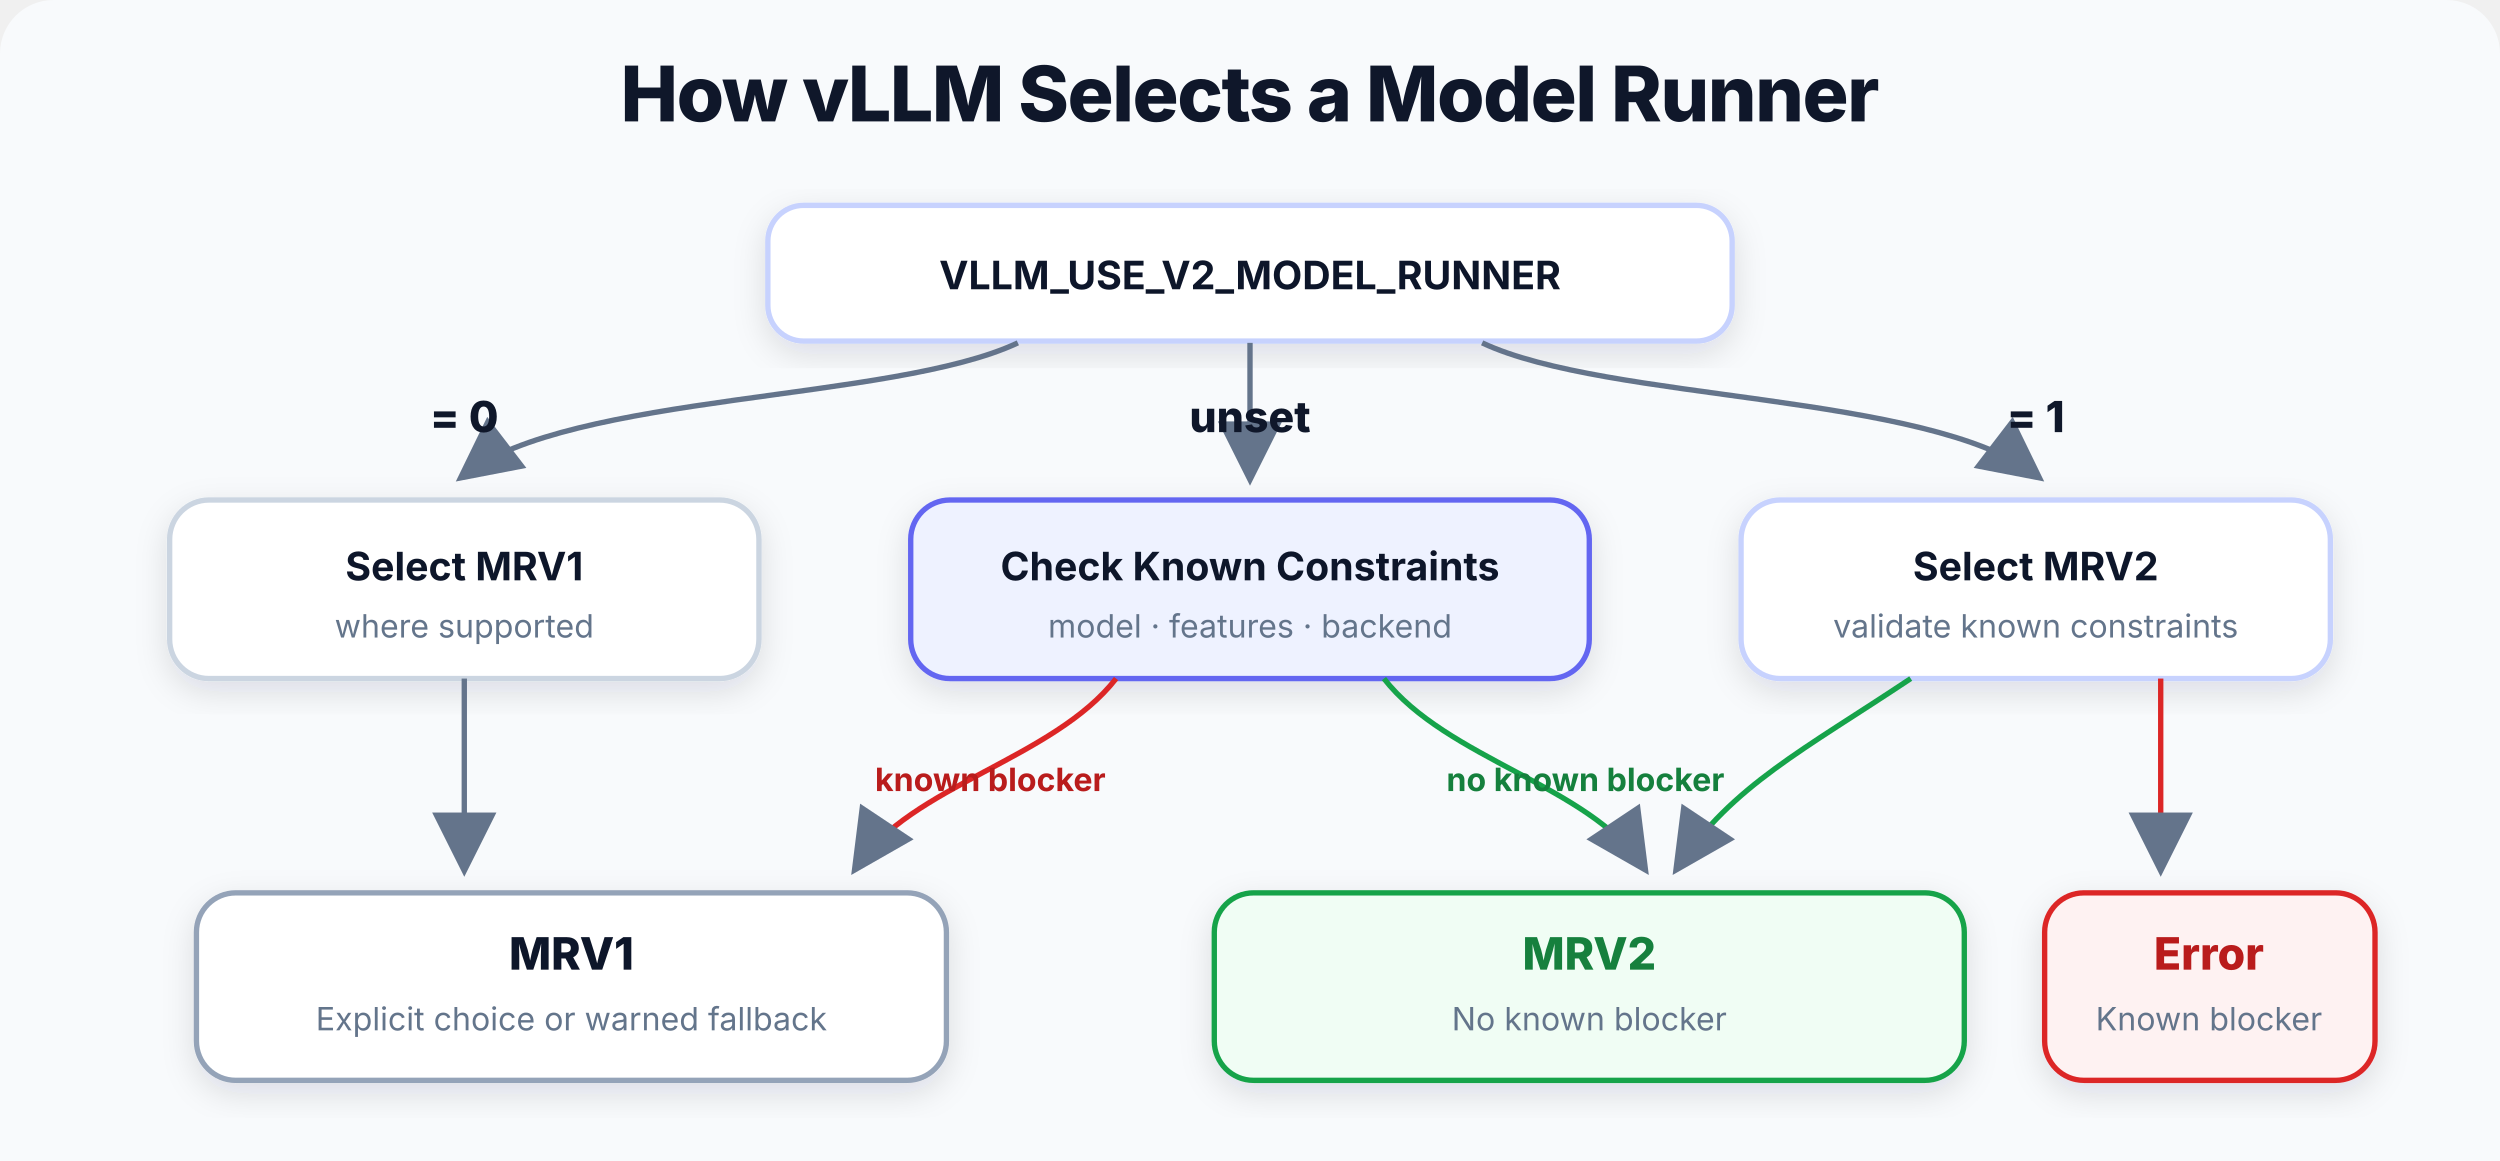
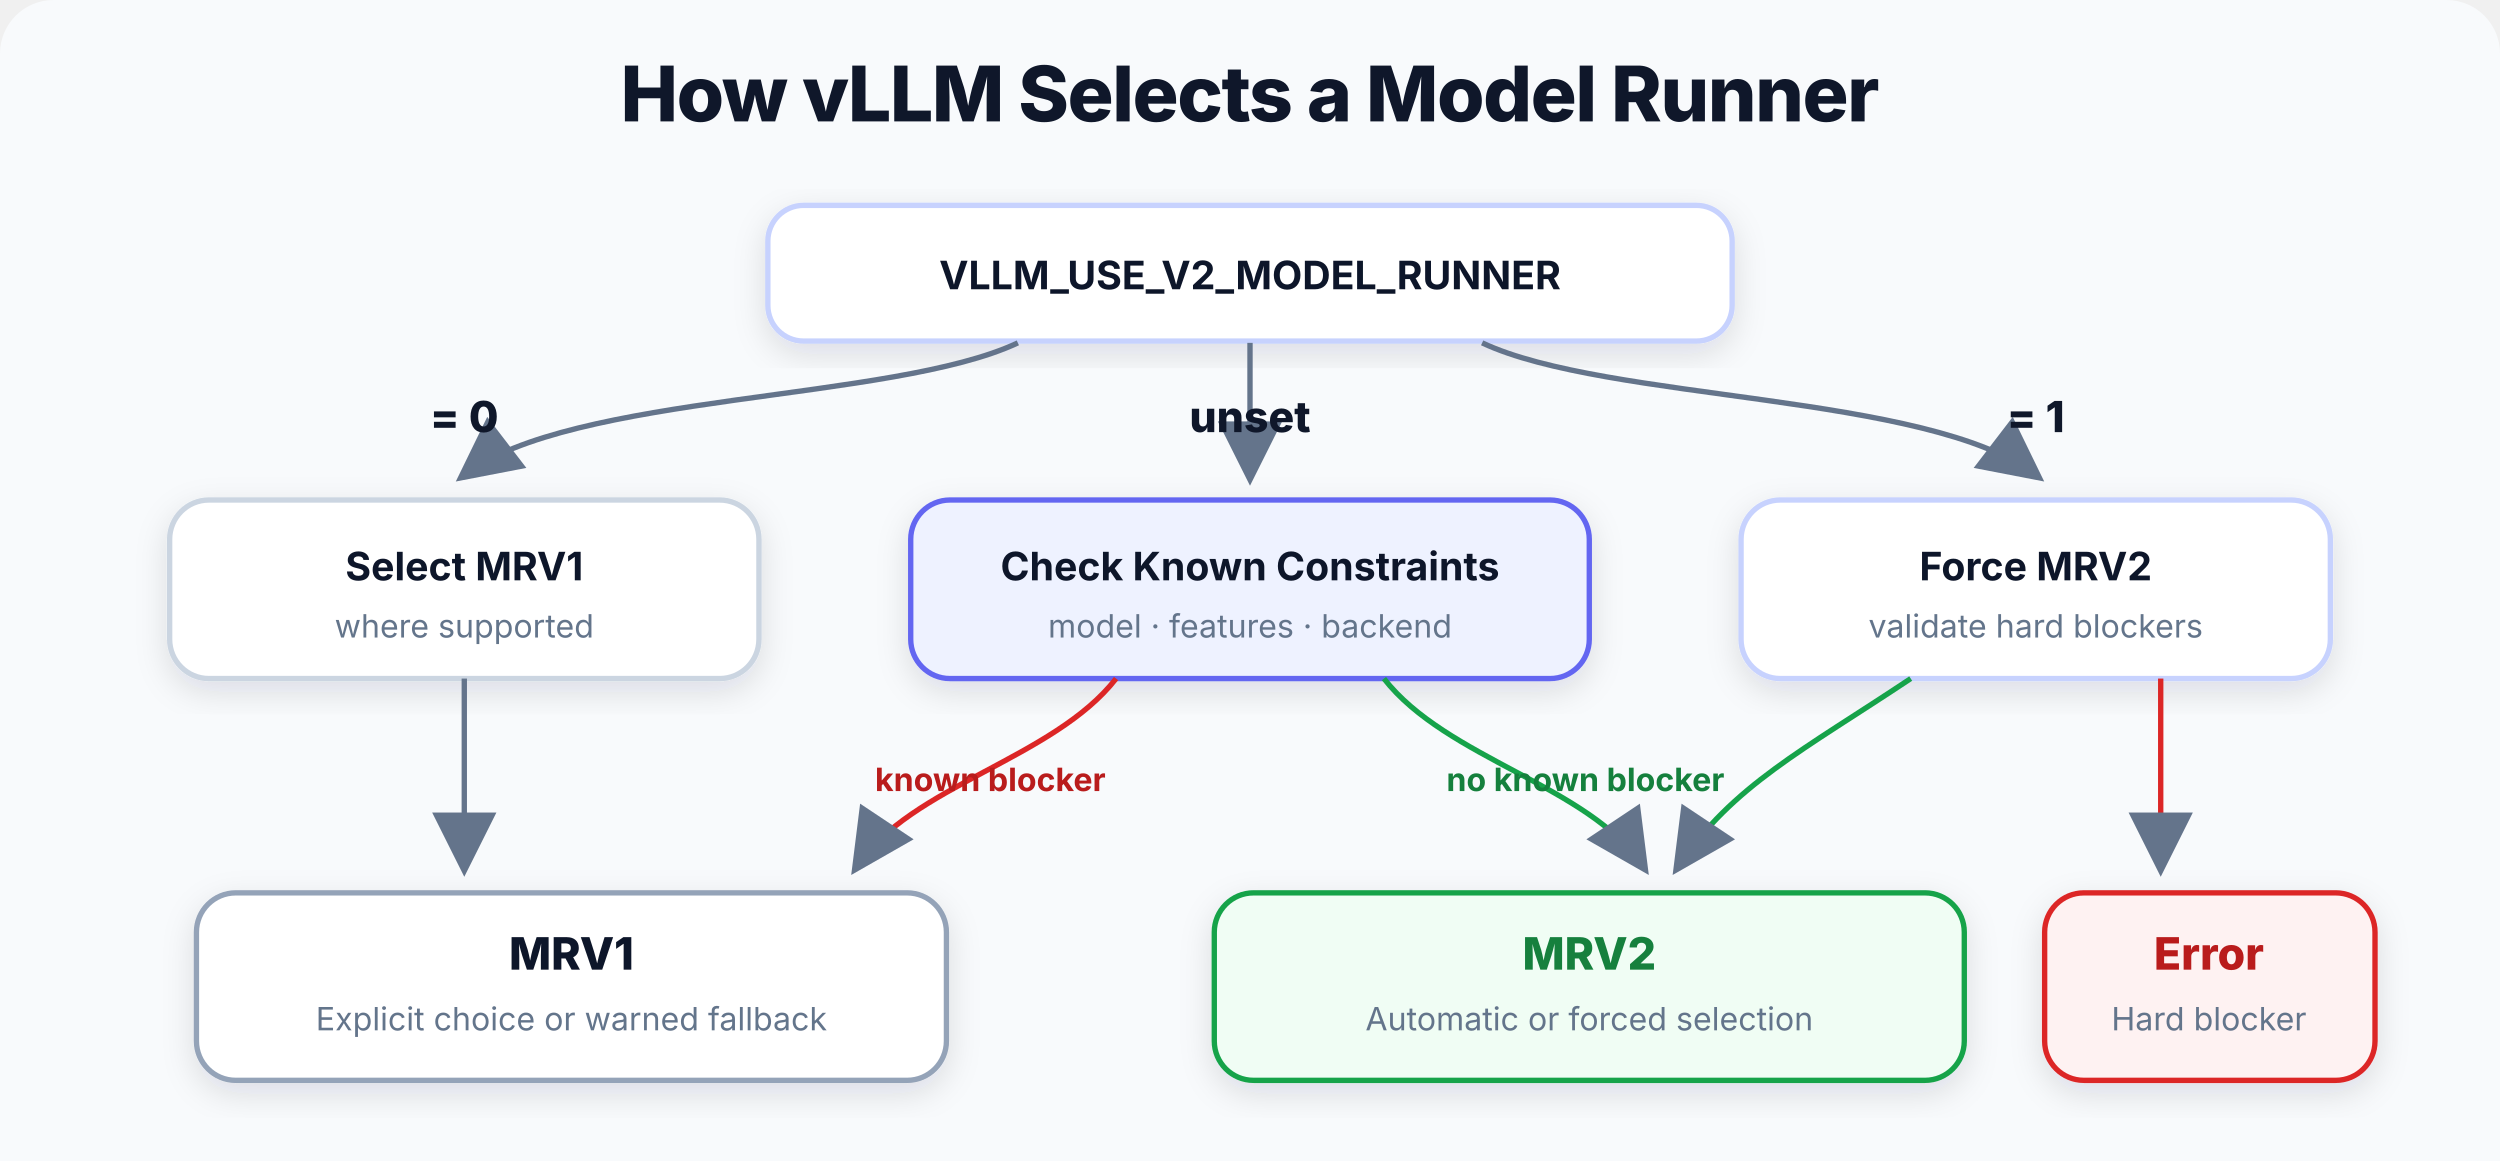
<svg xmlns="http://www.w3.org/2000/svg" width="1400" height="650" viewBox="0 0 1400 650" role="img" aria-labelledby="title desc">
  <defs>
    <filter id="shadow" x="-20%" y="-20%" width="140%" height="140%">
      <feDropShadow dx="0" dy="6" stdDeviation="9" flood-color="#0f172a" flood-opacity="0.12" />
    </filter>
    <marker id="arrow" markerWidth="12" markerHeight="12" refX="10" refY="6" orient="auto">
      <path d="M0,0 L12,6 L0,12 z" fill="#64748b" />
    </marker>
    <style>
      text { font-family: Inter, ui-sans-serif, system-ui, -apple-system, BlinkMacSystemFont, "Segoe UI", sans-serif; fill: #0f172a; }
      .title { font-size: 43px; font-weight: 800; letter-spacing: -0.8px; }
      .branch { font-size: 24px; font-weight: 800; }
      .box-title { font-size: 22px; font-weight: 750; }
      .small { font-size: 18px; fill: #64748b; }
      .result { font-size: 25px; font-weight: 800; }
    </style>
  </defs>
  <rect width="1400" height="820" rx="30" fill="#f8fafc" />
  <text x="700" y="68" text-anchor="middle" class="title">How vLLM Selects a Model Runner</text>
  <g filter="url(#shadow)">
    <rect x="430" y="115" width="540" height="76" rx="20" fill="#fff" stroke="#c7d2fe" stroke-width="3" />
    <text x="700" y="162" text-anchor="middle" class="box-title">VLLM_USE_V2_MODEL_RUNNER</text>
  </g>
  <path d="M570 192 C500 225, 320 220, 260 266" fill="none" stroke="#64748b" stroke-width="3" marker-end="url(#arrow)" />
  <path d="M700 192 V266" fill="none" stroke="#64748b" stroke-width="3" marker-end="url(#arrow)" />
  <path d="M830 192 C900 225, 1080 220, 1140 266" fill="none" stroke="#64748b" stroke-width="3" marker-end="url(#arrow)" />
  <text x="260" y="242" text-anchor="middle" class="branch">= 0</text>
  <text x="700" y="242" text-anchor="middle" class="branch">unset</text>
  <text x="1140" y="242" text-anchor="middle" class="branch">= 1</text>
  <g filter="url(#shadow)">
    <rect x="95" y="280" width="330" height="100" rx="22" fill="#fff" stroke="#cbd5e1" stroke-width="3" />
    <text x="260" y="325" text-anchor="middle" class="box-title">Select MRV1</text>
    <text x="260" y="357" text-anchor="middle" class="small">where supported</text>
  </g>
  <g filter="url(#shadow)">
    <rect x="510" y="280" width="380" height="100" rx="22" fill="#eef2ff" stroke="#6366f1" stroke-width="3" />
    <text x="700" y="325" text-anchor="middle" class="box-title">Check Known Constraints</text>
    <text x="700" y="357" text-anchor="middle" class="small">model · features · backend</text>
  </g>
  <g filter="url(#shadow)">
    <rect x="975" y="280" width="330" height="100" rx="22" fill="#fff" stroke="#c7d2fe" stroke-width="3" />
-     <text x="1140" y="325" text-anchor="middle" class="box-title">Select MRV2</text>
-     <text x="1140" y="357" text-anchor="middle" class="small">validate known constraints</text>
+     <text x="1140" y="325" text-anchor="middle" class="box-title">Force MRV2</text>
+     <text x="1140" y="357" text-anchor="middle" class="small">validate hard blockers</text>
  </g>
  <path d="M260 380 V485" fill="none" stroke="#64748b" stroke-width="3" marker-end="url(#arrow)" />
  <path d="M625 380 C590 425, 510 440, 480 485" fill="none" stroke="#dc2626" stroke-width="3" marker-end="url(#arrow)" />
  <path d="M775 380 C810 425, 890 440, 920 485" fill="none" stroke="#16a34a" stroke-width="3" marker-end="url(#arrow)" />
  <path d="M1070 380 C1010 420, 970 440, 940 485" fill="none" stroke="#16a34a" stroke-width="3" marker-end="url(#arrow)" />
  <path d="M1210 380 V485" fill="none" stroke="#dc2626" stroke-width="3" marker-end="url(#arrow)" />
  <text x="490" y="443" class="small" style="fill:#b91c1c;font-weight:700">known blocker</text>
  <text x="810" y="443" class="small" style="fill:#15803d;font-weight:700">no known blocker</text>
  <g filter="url(#shadow)">
    <rect x="110" y="500" width="420" height="105" rx="22" fill="#fff" stroke="#94a3b8" stroke-width="3" />
    <text x="320" y="543" text-anchor="middle" class="result">MRV1</text>
    <text x="320" y="577" text-anchor="middle" class="small">Explicit choice or warned fallback</text>
  </g>
  <g filter="url(#shadow)">
    <rect x="680" y="500" width="420" height="105" rx="22" fill="#f0fdf4" stroke="#16a34a" stroke-width="3" />
    <text x="890" y="543" text-anchor="middle" class="result" style="fill:#15803d">MRV2</text>
-     <text x="890" y="577" text-anchor="middle" class="small">No known blocker</text>
+     <text x="890" y="577" text-anchor="middle" class="small">Automatic or forced selection</text>
  </g>
  <g filter="url(#shadow)">
    <rect x="1145" y="500" width="185" height="105" rx="22" fill="#fef2f2" stroke="#dc2626" stroke-width="3" />
    <text x="1237" y="543" text-anchor="middle" class="result" style="fill:#b91c1c">Error</text>
-     <text x="1237" y="577" text-anchor="middle" class="small">Known blocker</text>
+     <text x="1237" y="577" text-anchor="middle" class="small">Hard blocker</text>
  </g>
</svg>
